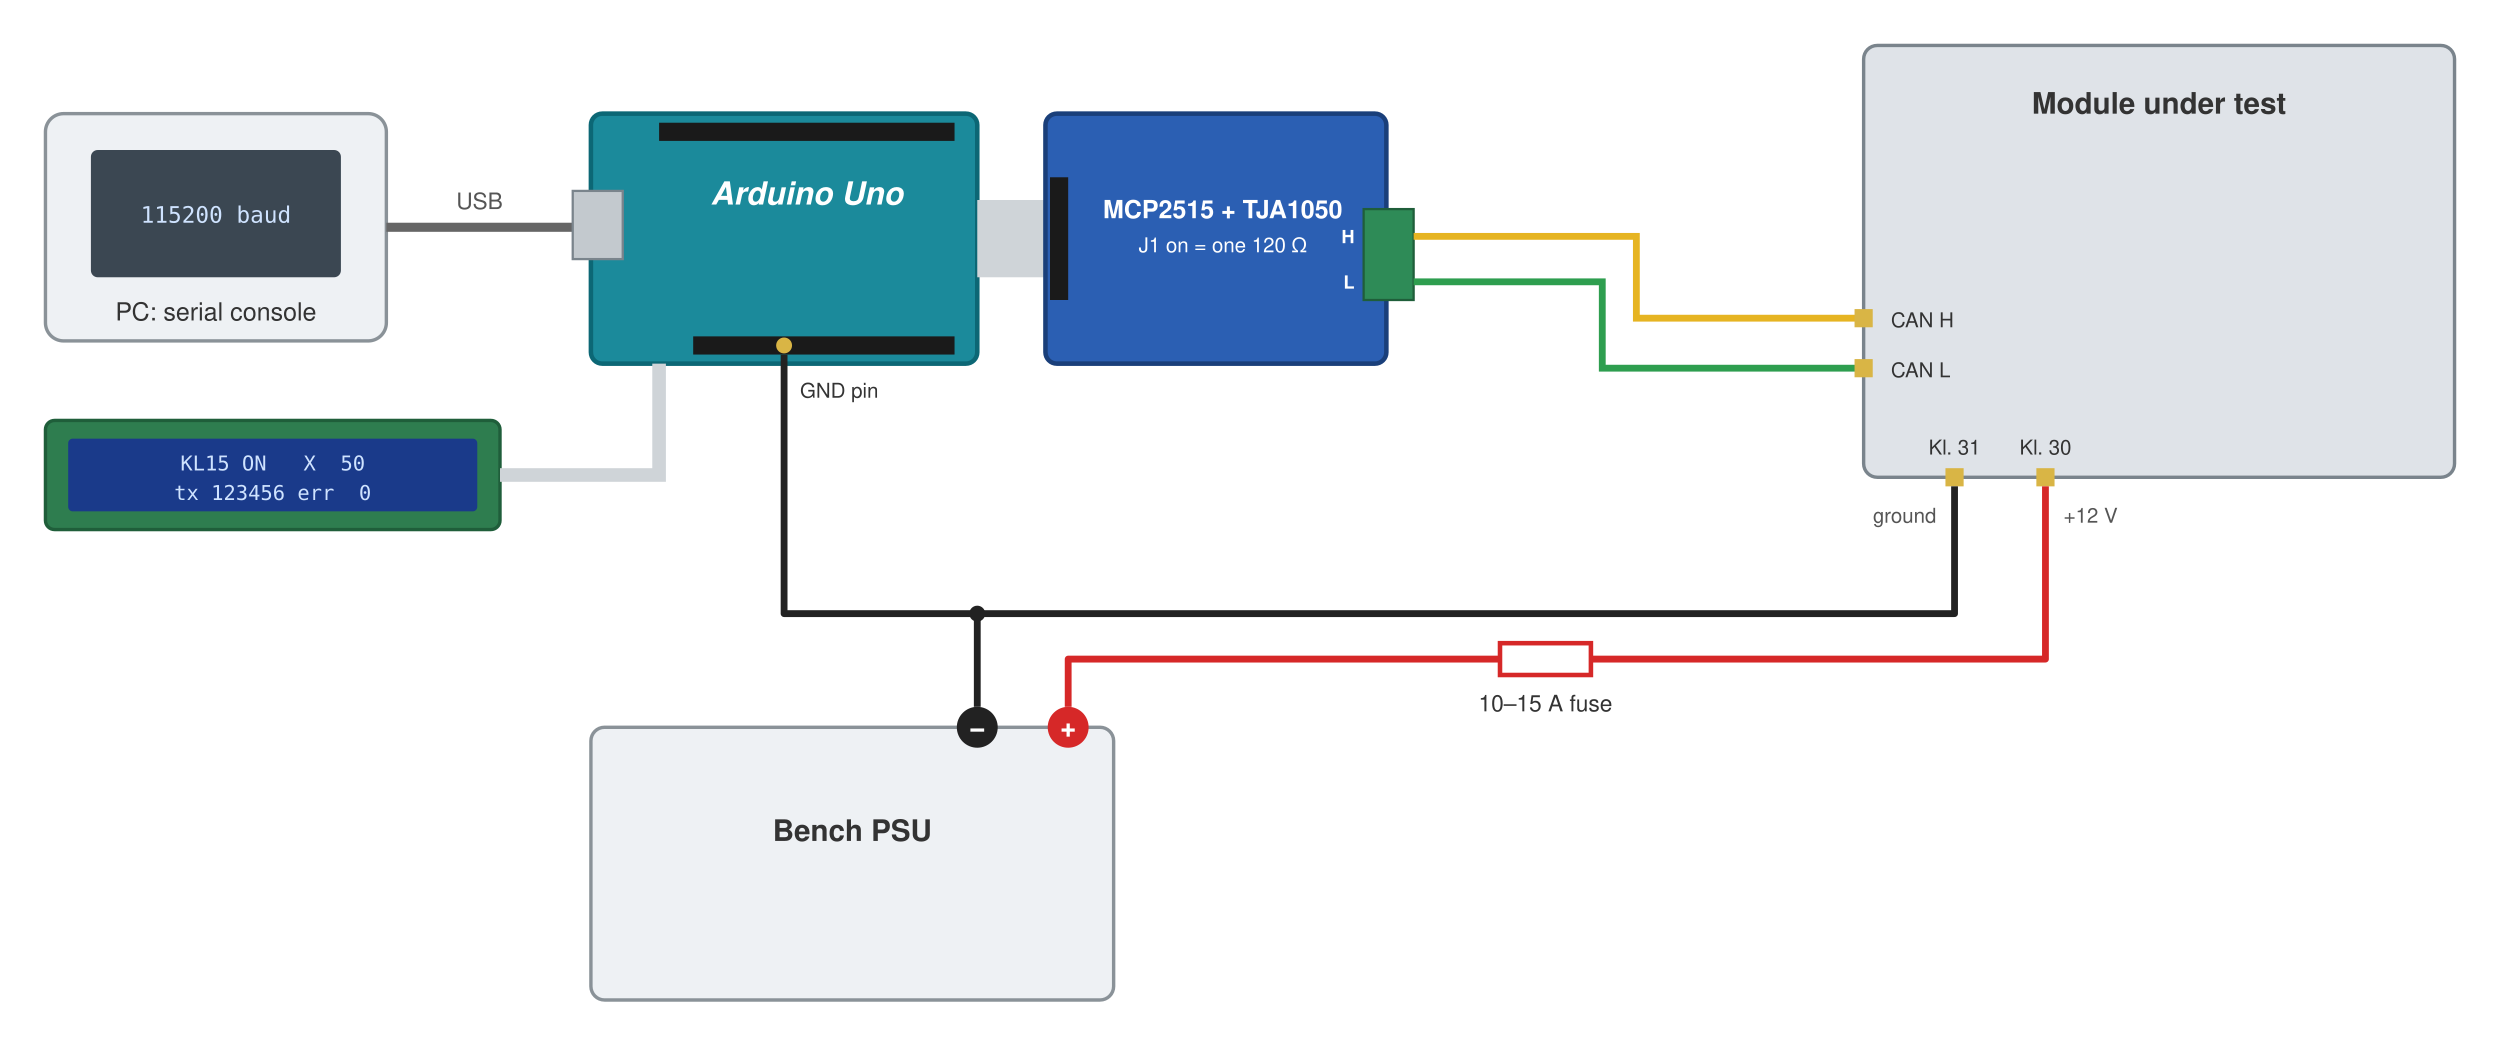
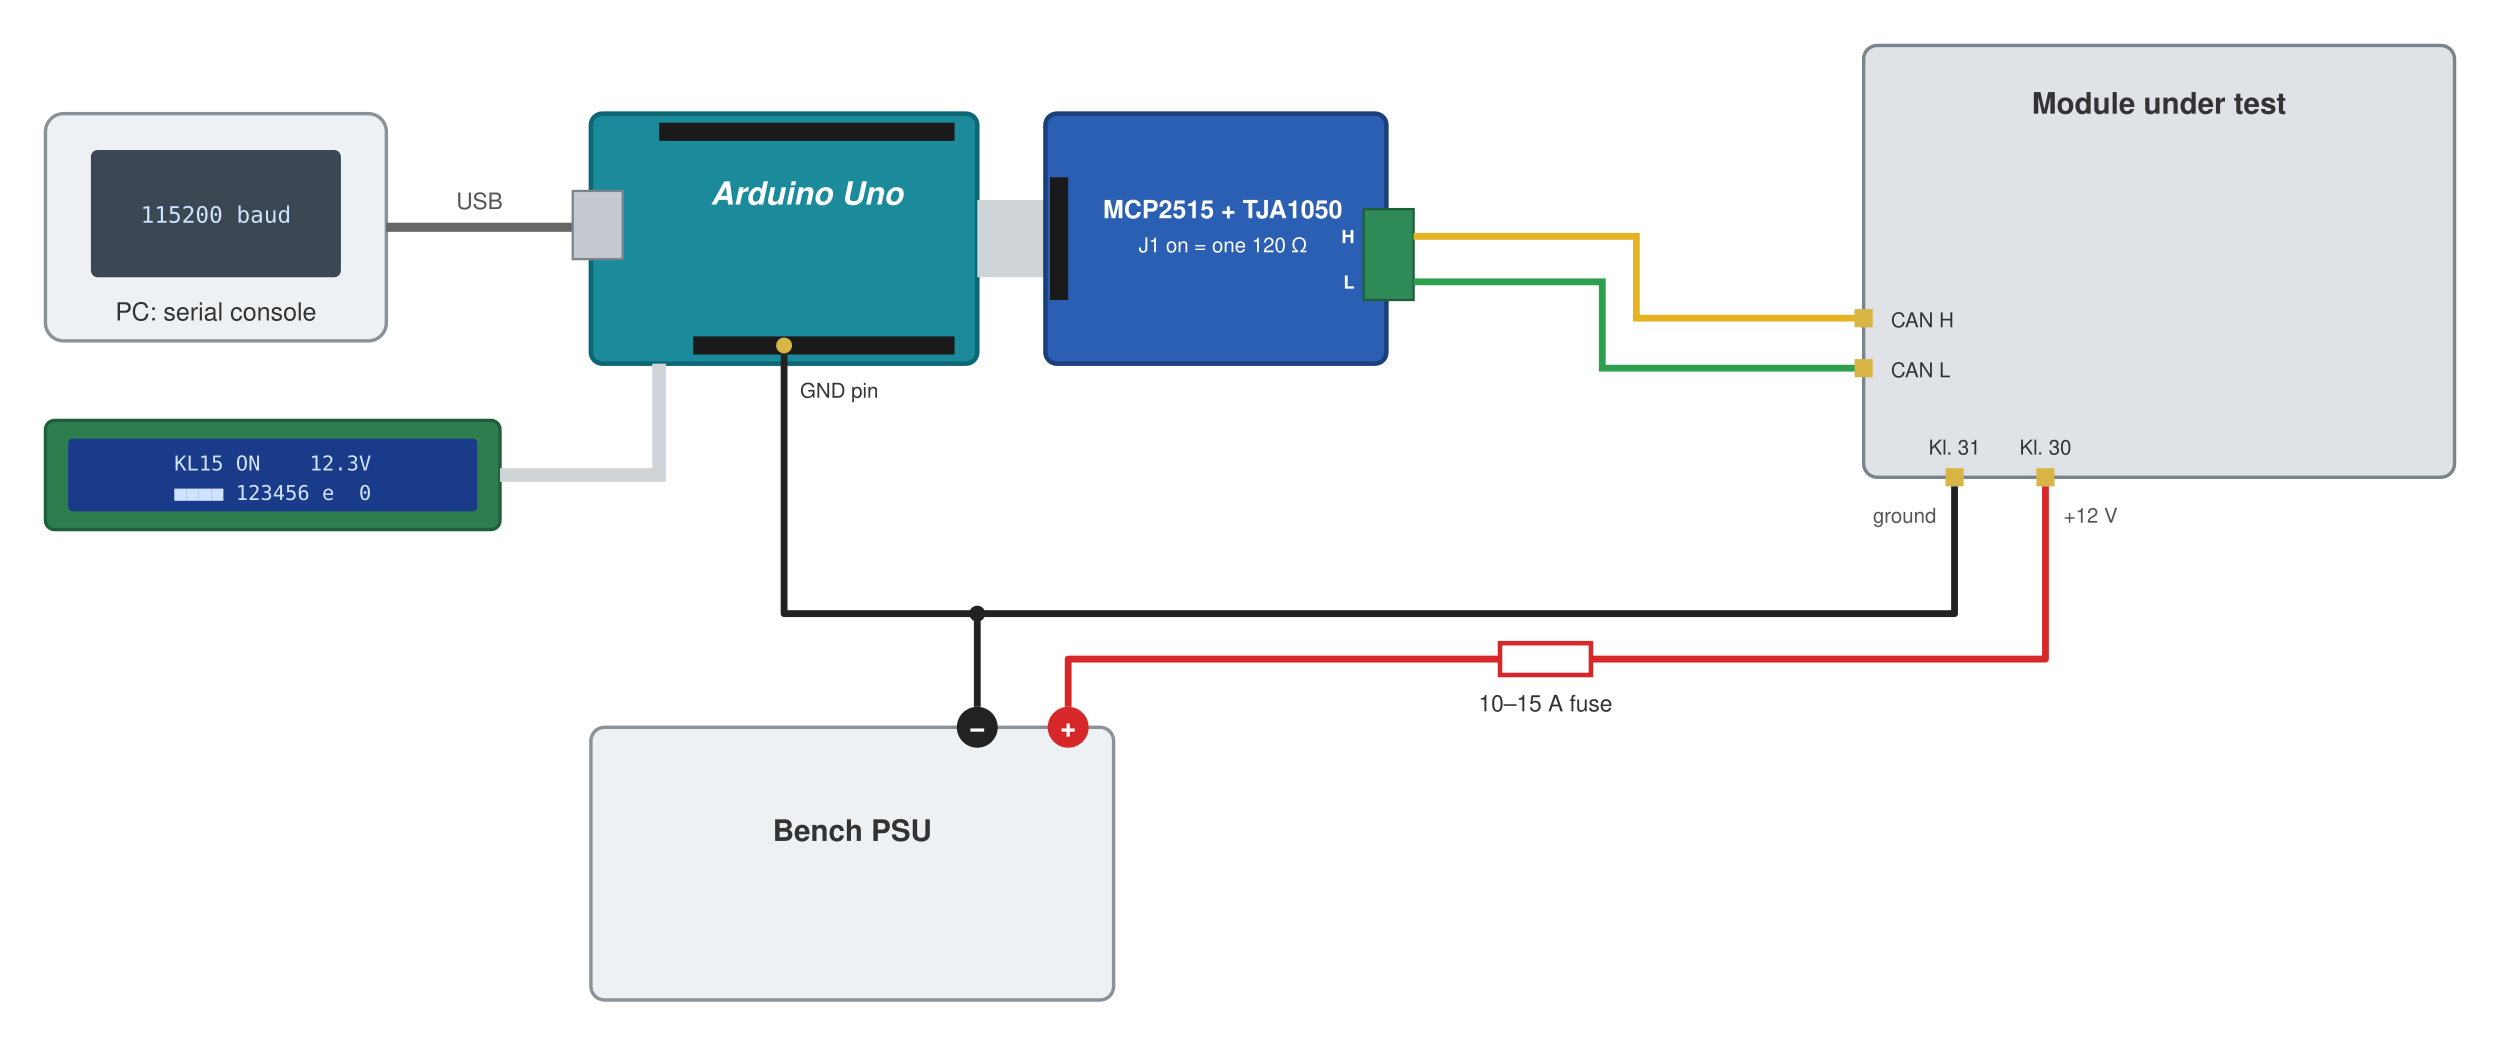
<svg xmlns="http://www.w3.org/2000/svg" viewBox="40 100 1100 460" width="1100" height="460" font-family="Helvetica, Arial, sans-serif">
  <rect width="1180" height="640" fill="#ffffff" />
  <rect x="60" y="150" width="150" height="100" rx="8" fill="#eef1f4" stroke="#8a9298" stroke-width="1.5" />
  <rect x="80" y="166" width="110" height="56" rx="3" fill="#3b4752" />
  <text x="135" y="198" font-size="10" fill="#cfe3ff" text-anchor="middle" font-family="monospace">115200 baud</text>
  <text x="135" y="241" font-size="11" fill="#333" text-anchor="middle">PC: serial console</text>
  <path d="M210,200 H292" stroke="#666" stroke-width="4" fill="none" />
  <text x="251" y="192" font-size="10" fill="#555" text-anchor="middle">USB</text>
  <rect x="300" y="150" width="170" height="110" rx="5" fill="#1b8a9b" stroke="#0c6775" stroke-width="2" />
  <rect x="292" y="184" width="22" height="30" fill="#c3c9ce" stroke="#7a848c" />
  <rect x="330" y="154" width="130" height="8" fill="#1a1a1a" />
  <rect x="345" y="248" width="115" height="8" fill="#1a1a1a" />
  <text x="395" y="190" font-size="14" font-style="italic" font-weight="bold" fill="#fff" text-anchor="middle">Arduino Uno</text>
  <circle cx="385" cy="252" r="3.5" fill="#d9b545" />
  <text x="392" y="275" font-size="9" fill="#333">GND pin</text>
  <rect x="60" y="285" width="200" height="48" rx="4" fill="#2e7d4f" stroke="#1f5e3a" stroke-width="1.5" />
  <rect x="70" y="293" width="180" height="32" rx="2" fill="#1a3a8a" />
-   <text x="160" y="307" font-size="9" font-family="monospace" fill="#cfe3ff" text-anchor="middle" xml:space="preserve">KL15 ON   X  50</text>
-   <text x="160" y="320" font-size="9" font-family="monospace" fill="#cfe3ff" text-anchor="middle" xml:space="preserve">tx 123456 err  0</text>
+   <text x="160" y="307" font-size="9" font-family="monospace" fill="#cfe3ff" text-anchor="middle" xml:space="preserve">KL15 ON    12.3V</text>
+   <text x="160" y="320" font-size="9" font-family="monospace" fill="#cfe3ff" text-anchor="middle" xml:space="preserve">■■■■ 123456 e  0</text>
  <path d="M260,309 H330 V260" stroke="#cfd4d8" stroke-width="6" fill="none" />
  <rect x="470" y="188" width="30" height="34" fill="#cfd4d8" />
  <rect x="500" y="150" width="150" height="110" rx="5" fill="#2b5fb3" stroke="#1a3f7a" stroke-width="2" />
  <rect x="502" y="178" width="8" height="54" fill="#1a1a1a" />
  <text x="578" y="196" font-size="11" font-weight="bold" fill="#fff" text-anchor="middle">MCP2515 + TJA1050</text>
  <text x="578" y="211" font-size="9" fill="#fff" text-anchor="middle">J1 on = one 120 Ω</text>
  <rect x="640" y="192" width="22" height="40" fill="#2e8b57" stroke="#1f5e3a" />
  <text x="636" y="207" font-size="8" font-weight="bold" fill="#fff" text-anchor="end">H</text>
  <text x="636" y="227" font-size="8" font-weight="bold" fill="#fff" text-anchor="end">L</text>
  <path d="M662,204 H760 V240 H860" stroke="#e6b422" stroke-width="3" fill="none" />
  <path d="M662,224 H745 V262 H860" stroke="#2e9e4f" stroke-width="3" fill="none" />
  <rect x="860" y="120" width="260" height="190" rx="6" fill="#dfe3e8" stroke="#7a848c" stroke-width="1.5" />
  <text x="990" y="150" font-size="13" font-weight="bold" fill="#333" text-anchor="middle">Module under test</text>
  <rect x="856" y="236" width="8" height="8" fill="#d9b545" />
  <text x="872" y="244" font-size="9" fill="#333">CAN H</text>
  <rect x="856" y="258" width="8" height="8" fill="#d9b545" />
  <text x="872" y="266" font-size="9" fill="#333">CAN L</text>
  <rect x="896" y="306" width="8" height="8" fill="#d9b545" />
  <text x="900" y="300" font-size="9" fill="#333" text-anchor="middle">Kl. 31</text>
  <rect x="936" y="306" width="8" height="8" fill="#d9b545" />
  <text x="940" y="300" font-size="9" fill="#333" text-anchor="middle">Kl. 30</text>
  <text x="892" y="330" font-size="9" fill="#555" text-anchor="end">ground</text>
  <text x="948" y="330" font-size="9" fill="#555">+12 V</text>
  <rect x="300" y="420" width="230" height="120" rx="6" fill="#eef1f4" stroke="#8a9298" stroke-width="1.5" />
  <text x="415" y="470" font-size="13" font-weight="bold" fill="#333" text-anchor="middle">Bench PSU</text>
  <circle cx="470" cy="420" r="9" fill="#222" />
  <text x="470" y="424" font-size="12" font-weight="bold" fill="#fff" text-anchor="middle">−</text>
  <circle cx="510" cy="420" r="9" fill="#d62828" />
  <text x="510" y="424" font-size="12" font-weight="bold" fill="#fff" text-anchor="middle">+</text>
  <path d="M510,411 V390 H700 M740,390 H940 V314" stroke="#d62828" stroke-width="3" fill="none" stroke-linejoin="round" />
  <rect x="700" y="383" width="40" height="14" fill="#fff" stroke="#d62828" stroke-width="2" />
  <text x="720" y="413" font-size="10" fill="#333" text-anchor="middle">10–15 A fuse</text>
  <path d="M470,411 V370 H900 V314" stroke="#222" stroke-width="3" fill="none" stroke-linejoin="round" />
  <path d="M470,370 H385 V256" stroke="#222" stroke-width="3" fill="none" stroke-linejoin="round" />
  <circle cx="470" cy="370" r="3.5" fill="#222" />
</svg>
